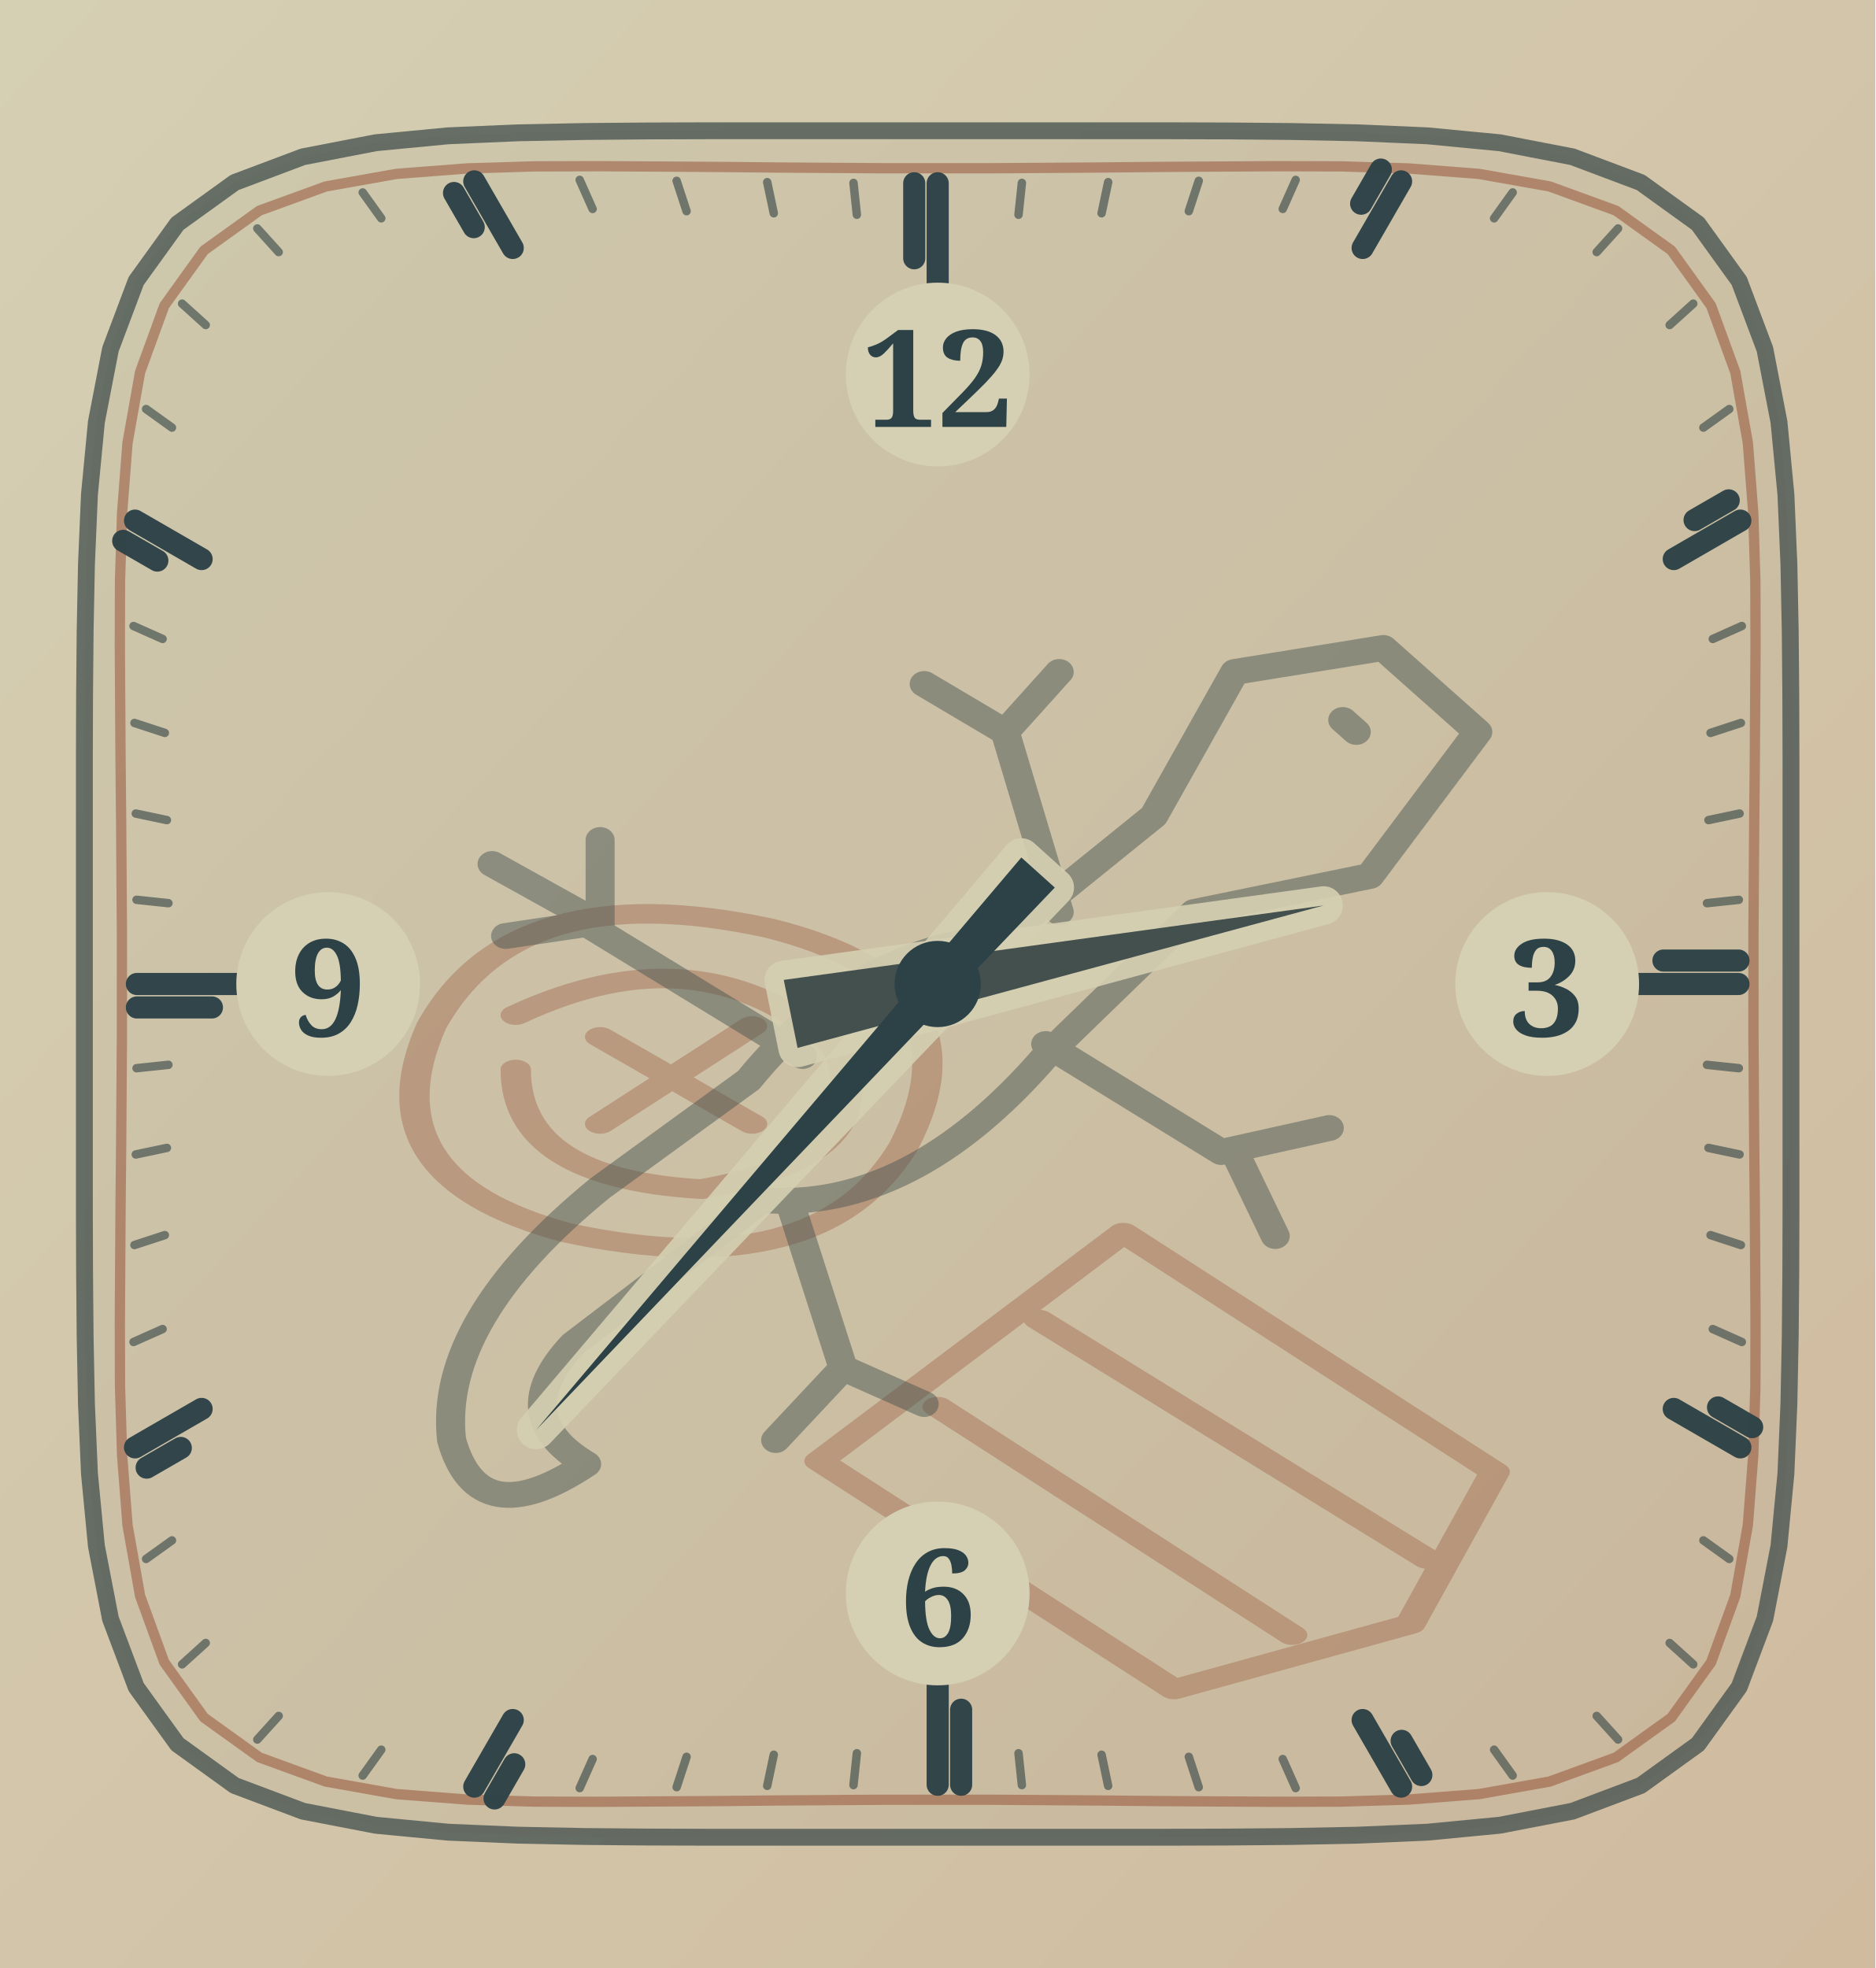
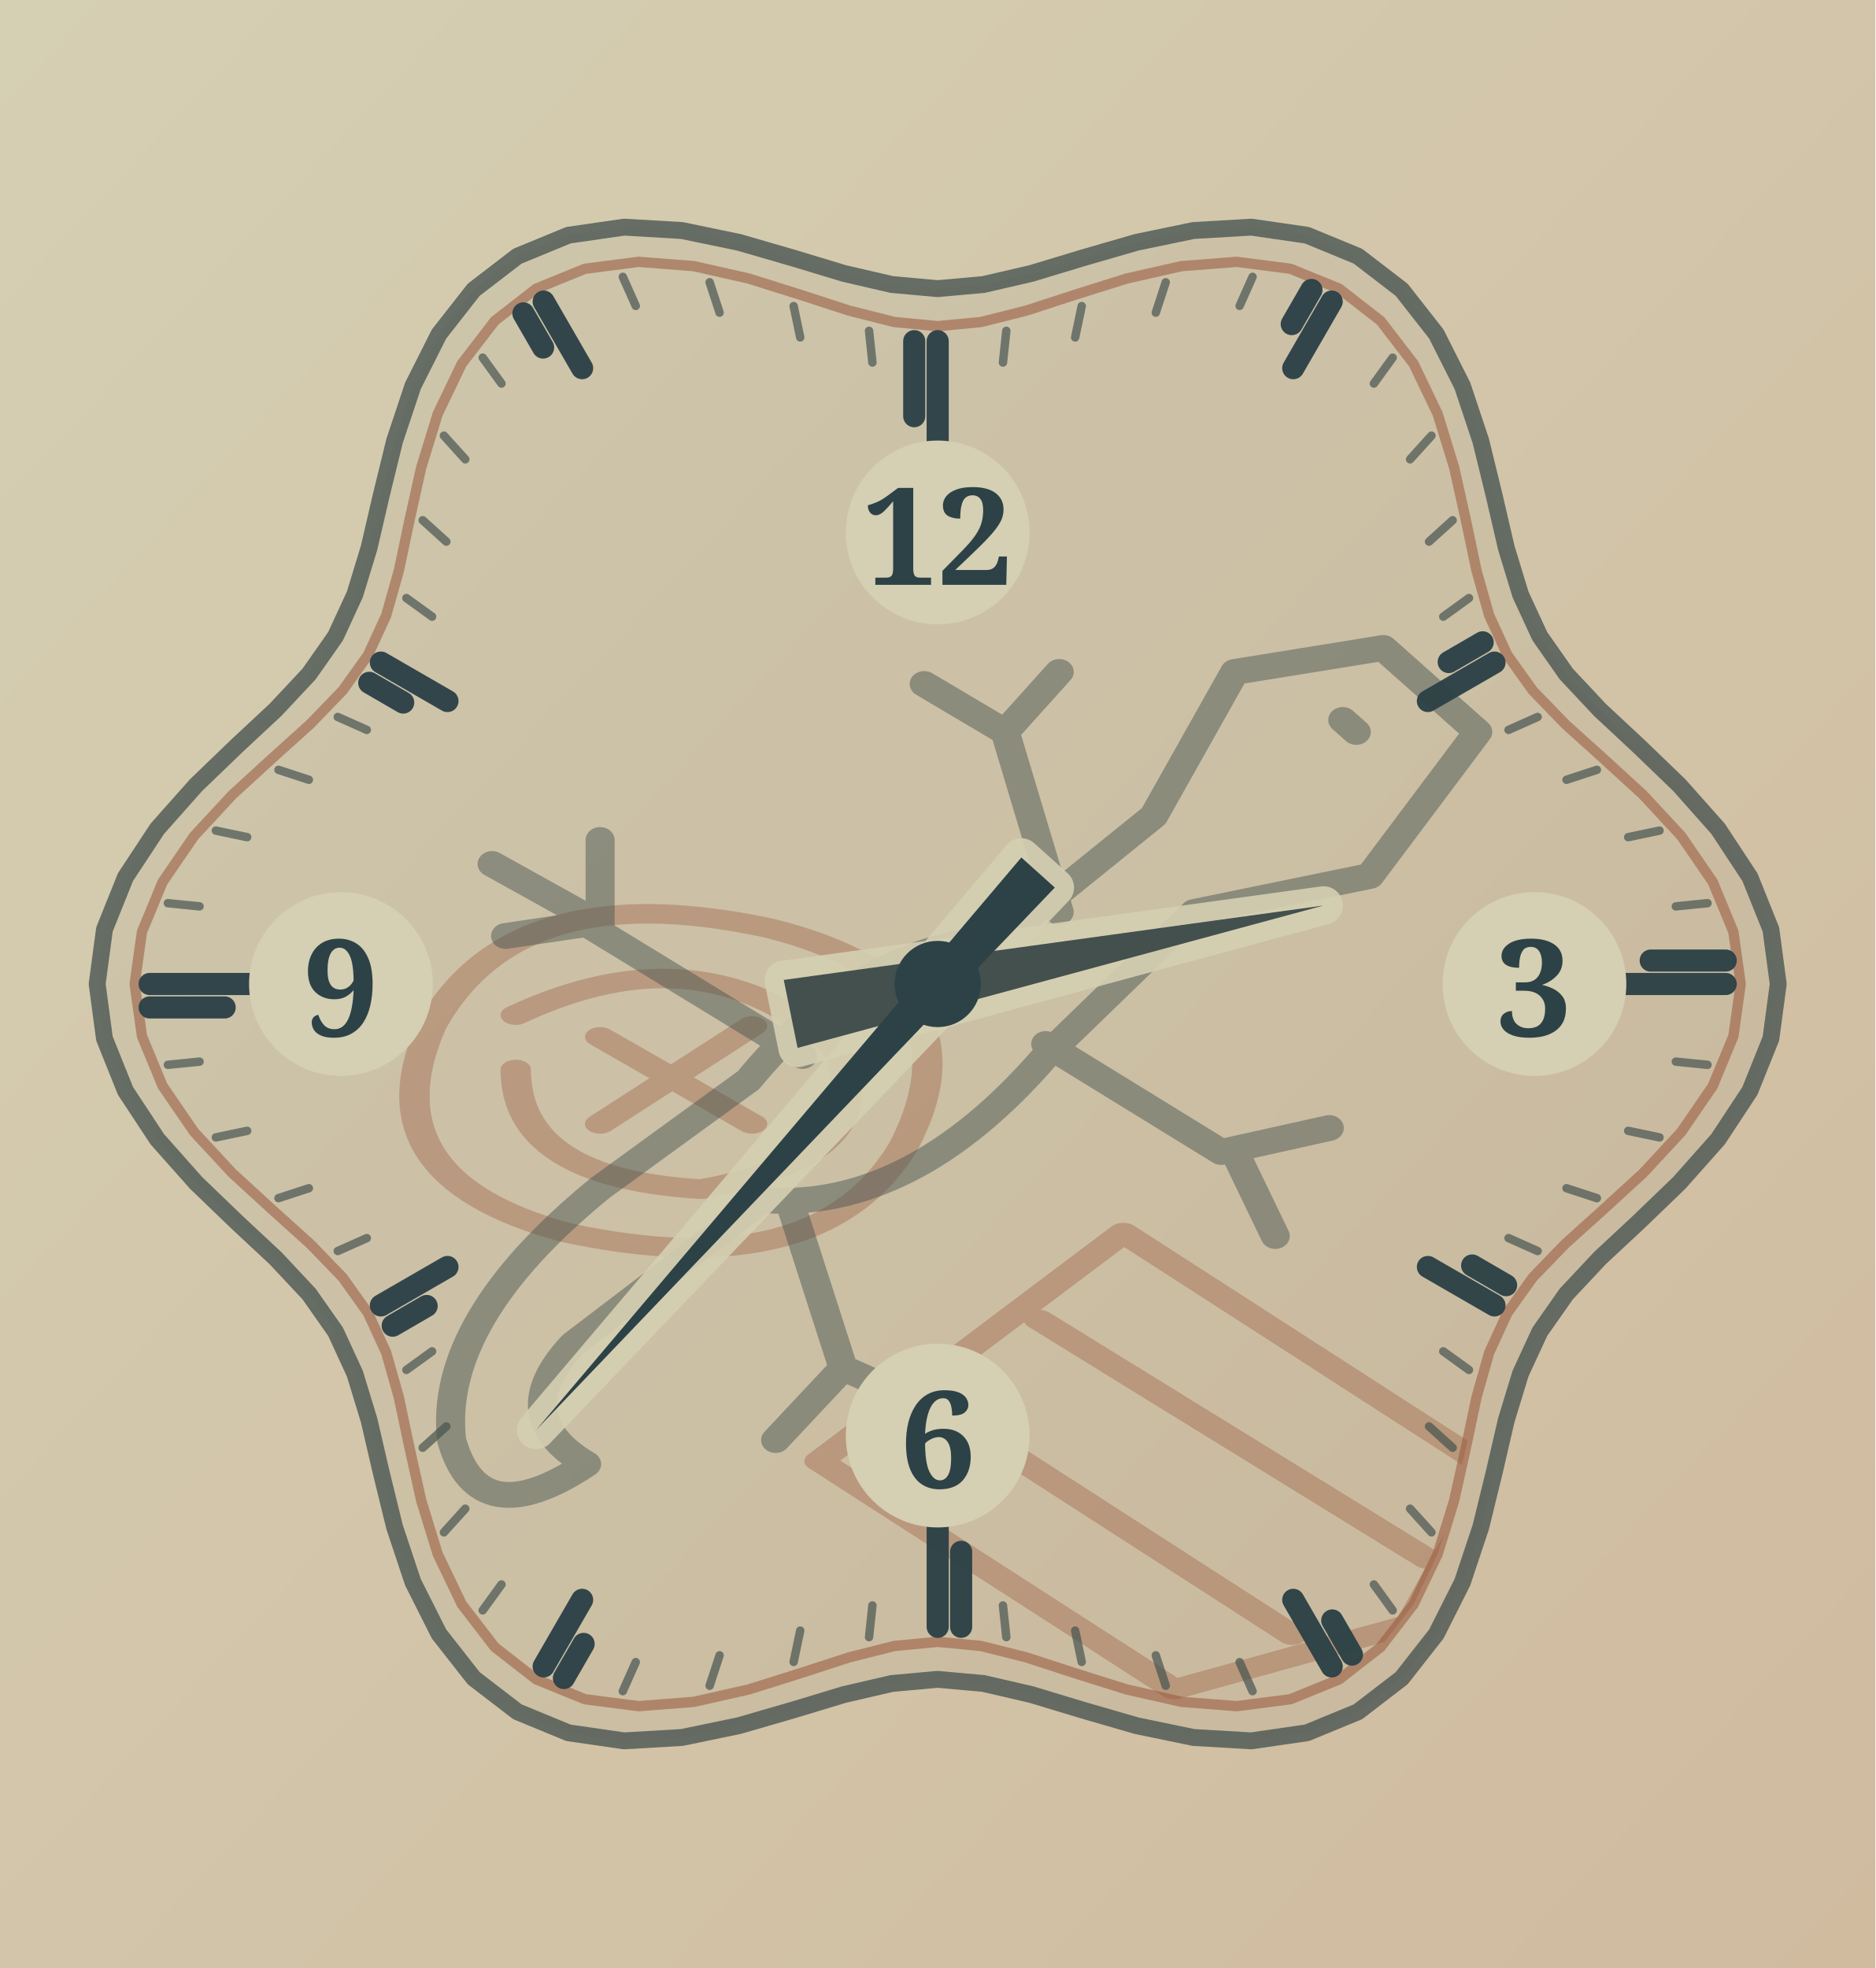
<svg xmlns="http://www.w3.org/2000/svg" width="364" height="382" viewBox="0 0 364 382">
  <defs>
    <linearGradient id="paint" x1="0" y1="0" x2="1" y2="1">
      <stop stop-color="#D5CFB3" />
      <stop offset="1" stop-color="#D0BB9F" />
    </linearGradient>
    <clipPath id="face">
-       <path d="M 93.5 50 L 93.5 52.85 L 93.52 55.73 L 93.54 58.66 L 93.57 61.67 L 93.59 64.8 L 93.61 68.07 L 93.6 71.5 L 93.49 75.11 L 93.2 78.86 L 92.53 82.63 L 91.24 86.17 L 89.12 89.12 L 86.17 91.24 L 82.63 92.53 L 78.86 93.2 L 75.11 93.49 L 71.5 93.6 L 68.07 93.61 L 64.8 93.59 L 61.67 93.57 L 58.66 93.54 L 55.73 93.52 L 52.85 93.5 L 50 93.5 L 47.15 93.5 L 44.27 93.52 L 41.34 93.54 L 38.33 93.57 L 35.2 93.59 L 31.93 93.61 L 28.5 93.6 L 24.89 93.49 L 21.14 93.2 L 17.37 92.53 L 13.83 91.24 L 10.88 89.12 L 8.76 86.17 L 7.47 82.63 L 6.8 78.86 L 6.51 75.11 L 6.4 71.5 L 6.39 68.07 L 6.41 64.8 L 6.43 61.67 L 6.46 58.66 L 6.48 55.73 L 6.5 52.85 L 6.5 50 L 6.5 47.15 L 6.48 44.27 L 6.46 41.34 L 6.43 38.33 L 6.41 35.2 L 6.39 31.93 L 6.4 28.5 L 6.51 24.89 L 6.8 21.14 L 7.47 17.37 L 8.76 13.83 L 10.88 10.88 L 13.83 8.76 L 17.37 7.47 L 21.14 6.8 L 24.89 6.51 L 28.5 6.4 L 31.93 6.39 L 35.2 6.41 L 38.33 6.43 L 41.34 6.46 L 44.27 6.48 L 47.15 6.5 L 50 6.5 L 52.85 6.5 L 55.73 6.48 L 58.66 6.46 L 61.67 6.43 L 64.8 6.41 L 68.07 6.39 L 71.5 6.4 L 75.11 6.51 L 78.86 6.8 L 82.63 7.47 L 86.17 8.76 L 89.12 10.88 L 91.24 13.83 L 92.53 17.37 L 93.2 21.14 L 93.49 24.89 L 93.6 28.5 L 93.61 31.93 L 93.59 35.2 L 93.57 38.33 L 93.54 41.34 L 93.52 44.27 L 93.5 47.15 Z" transform="translate(0 9) scale(3.64 3.64)" />
+       <path d="M 92.82 50 L 92.43 52.78 L 91.33 55.44 L 89.65 57.89 L 87.62 60.08 L 85.48 62.04 L 83.46 63.86 L 81.73 65.65 L 80.38 67.54 L 79.41 69.65 L 78.73 72.05 L 78.17 74.71 L 77.54 77.54 L 76.66 80.4 L 75.38 83.07 L 73.62 85.36 L 71.41 87.08 L 68.81 88.14 L 65.95 88.51 L 63 88.28 L 60.08 87.62 L 57.31 86.75 L 54.73 85.91 L 52.31 85.3 L 50 85.08 L 47.69 85.3 L 45.27 85.91 L 42.69 86.75 L 39.92 87.62 L 37 88.28 L 34.05 88.51 L 31.19 88.14 L 28.59 87.08 L 26.38 85.36 L 24.62 83.07 L 23.34 80.4 L 22.46 77.54 L 21.83 74.71 L 21.27 72.05 L 20.59 69.65 L 19.62 67.54 L 18.27 65.65 L 16.54 63.86 L 14.52 62.04 L 12.38 60.08 L 10.35 57.89 L 8.67 55.44 L 7.57 52.78 L 7.18 50 L 7.57 47.22 L 8.67 44.56 L 10.35 42.11 L 12.38 39.92 L 14.52 37.96 L 16.54 36.14 L 18.27 34.35 L 19.62 32.46 L 20.59 30.35 L 21.27 27.95 L 21.83 25.29 L 22.46 22.46 L 23.34 19.6 L 24.62 16.93 L 26.38 14.64 L 28.59 12.92 L 31.19 11.86 L 34.05 11.49 L 37 11.72 L 39.92 12.38 L 42.69 13.25 L 45.27 14.09 L 47.69 14.7 L 50 14.92 L 52.31 14.7 L 54.73 14.09 L 57.31 13.25 L 60.08 12.38 L 63 11.72 L 65.95 11.49 L 68.81 11.86 L 71.41 12.92 L 73.62 14.64 L 75.38 16.93 L 76.66 19.6 L 77.54 22.46 L 78.17 25.29 L 78.73 27.95 L 79.41 30.35 L 80.38 32.46 L 81.73 34.35 L 83.46 36.14 L 85.48 37.96 L 87.62 39.92 L 89.65 42.11 L 91.33 44.56 L 92.43 47.22 Z" transform="translate(0 9) scale(3.64 3.64)" />
    </clipPath>
  </defs>
  <rect width="364" height="382" fill="url(#paint)" />
  <g font-family="Georgia,serif" style="font-variant-numeric:tabular-nums">
-     <path d="M 95.5 50 L 95.5 52.98 L 95.5 55.99 L 95.5 59.05 L 95.5 62.19 L 95.49 65.44 L 95.46 68.83 L 95.39 72.38 L 95.23 76.11 L 94.86 79.97 L 94.11 83.85 L 92.74 87.49 L 90.54 90.54 L 87.49 92.74 L 83.85 94.11 L 79.97 94.86 L 76.11 95.23 L 72.38 95.39 L 68.83 95.46 L 65.44 95.49 L 62.19 95.5 L 59.05 95.5 L 55.99 95.5 L 52.98 95.5 L 50 95.5 L 47.02 95.5 L 44.01 95.5 L 40.95 95.5 L 37.81 95.5 L 34.56 95.49 L 31.17 95.46 L 27.62 95.39 L 23.89 95.23 L 20.03 94.86 L 16.15 94.11 L 12.51 92.74 L 9.46 90.54 L 7.26 87.49 L 5.89 83.85 L 5.14 79.97 L 4.77 76.11 L 4.61 72.38 L 4.54 68.83 L 4.51 65.44 L 4.5 62.19 L 4.5 59.05 L 4.5 55.99 L 4.5 52.98 L 4.5 50 L 4.5 47.02 L 4.5 44.01 L 4.5 40.95 L 4.5 37.81 L 4.51 34.56 L 4.54 31.17 L 4.61 27.62 L 4.77 23.89 L 5.14 20.03 L 5.89 16.15 L 7.26 12.51 L 9.46 9.46 L 12.51 7.26 L 16.15 5.89 L 20.03 5.14 L 23.89 4.77 L 27.62 4.61 L 31.17 4.54 L 34.56 4.51 L 37.81 4.5 L 40.95 4.5 L 44.01 4.5 L 47.02 4.5 L 50 4.5 L 52.98 4.5 L 55.99 4.5 L 59.05 4.5 L 62.19 4.5 L 65.44 4.51 L 68.83 4.54 L 72.38 4.61 L 76.11 4.77 L 79.97 5.14 L 83.85 5.89 L 87.49 7.26 L 90.54 9.46 L 92.74 12.51 L 94.11 16.15 L 94.86 20.03 L 95.23 23.89 L 95.39 27.62 L 95.46 31.17 L 95.49 34.56 L 95.5 37.81 L 95.5 40.95 L 95.5 44.01 L 95.5 47.02 Z" transform="translate(0 9) scale(3.64 3.64)" fill="#2D4247" opacity="0.045" />
+     <path d="M 94.82 50 L 94.43 52.91 L 93.31 55.7 L 91.61 58.28 L 89.55 60.6 L 87.38 62.69 L 85.31 64.62 L 83.52 66.53 L 82.11 68.54 L 81.08 70.77 L 80.32 73.26 L 79.68 76.02 L 78.96 78.96 L 77.98 81.9 L 76.59 84.66 L 74.74 87.02 L 72.41 88.81 L 69.69 89.93 L 66.72 90.36 L 63.64 90.18 L 60.6 89.55 L 57.7 88.71 L 54.99 87.89 L 52.44 87.3 L 50 87.08 L 47.56 87.3 L 45.01 87.89 L 42.3 88.71 L 39.4 89.55 L 36.36 90.18 L 33.28 90.36 L 30.31 89.93 L 27.59 88.81 L 25.26 87.02 L 23.41 84.66 L 22.02 81.9 L 21.04 78.96 L 20.32 76.02 L 19.68 73.26 L 18.92 70.77 L 17.89 68.54 L 16.48 66.53 L 14.69 64.62 L 12.62 62.69 L 10.45 60.6 L 8.39 58.28 L 6.69 55.7 L 5.57 52.91 L 5.18 50 L 5.57 47.09 L 6.69 44.3 L 8.39 41.72 L 10.45 39.4 L 12.62 37.31 L 14.69 35.38 L 16.48 33.47 L 17.89 31.46 L 18.92 29.23 L 19.68 26.74 L 20.32 23.98 L 21.04 21.04 L 22.02 18.1 L 23.41 15.34 L 25.26 12.98 L 27.59 11.19 L 30.31 10.07 L 33.28 9.64 L 36.36 9.82 L 39.4 10.45 L 42.3 11.29 L 45.01 12.11 L 47.56 12.7 L 50 12.92 L 52.44 12.7 L 54.99 12.11 L 57.7 11.29 L 60.6 10.45 L 63.64 9.82 L 66.72 9.64 L 69.69 10.07 L 72.41 11.19 L 74.74 12.98 L 76.59 15.34 L 77.98 18.1 L 78.96 21.04 L 79.68 23.98 L 80.32 26.74 L 81.08 29.23 L 82.11 31.46 L 83.52 33.47 L 85.31 35.38 L 87.38 37.31 L 89.55 39.4 L 91.61 41.72 L 93.31 44.3 L 94.43 47.09 Z" transform="translate(0 9) scale(3.64 3.64)" fill="#2D4247" opacity="0.045" />
    <g clip-path="url(#face)">
      <path d="M 20 28 Q 25 14 40 19 Q 53 24 48 39 Q 43 52 28 47 Q 16 42 20 28 Z M 25 27 Q 36 19 44 30 Q 47 40 36 43 Q 25 42 25 32 M 61 47 L 83 69 L 78 83 L 64 89 L 43 68 Z M 50 63 L 71 84 M 56 55 L 79 77 M 30 29 L 39 37 M 39 28 L 30 37" transform="translate(18.2 140.04) scale(3.276 2.1112)" fill="none" stroke="#98563B" stroke-width="1.8" stroke-linecap="round" stroke-linejoin="round" opacity="0.36" />
      <path d="M 25 67 Q 13 78 14 88 Q 16 96 24 90 Q 18 86 23 80 L 37 68 Q 48 69 58 56 L 69 44 L 82 41 L 90 29 L 83 22 L 72 24 L 66 36 L 55 46 Q 44 47 36 58 L 25 67 M 40 56 L 24 45 L 18 46 M 25 45 L 25 38 M 25 45 L 17 40 M 59 44 L 55 29 L 59 24 M 55 29 L 49 25 M 58 55 L 71 64 L 79 62 M 72 64 L 75 71 M 39 68 L 43 82 L 49 85 M 43 82 L 38 88 M 80 28 L 81 29" transform="translate(50.96 74.52) scale(2.6208 2.3296)" fill="none" stroke="#43504E" stroke-width="2.15" stroke-linecap="round" stroke-linejoin="round" opacity="0.47" />
    </g>
-     <path d="M 95.5 50 L 95.5 52.98 L 95.5 55.99 L 95.5 59.05 L 95.5 62.19 L 95.49 65.44 L 95.46 68.83 L 95.39 72.38 L 95.23 76.11 L 94.86 79.97 L 94.11 83.85 L 92.74 87.49 L 90.54 90.54 L 87.49 92.74 L 83.85 94.11 L 79.97 94.86 L 76.11 95.23 L 72.38 95.39 L 68.83 95.46 L 65.44 95.49 L 62.19 95.5 L 59.05 95.5 L 55.99 95.5 L 52.98 95.5 L 50 95.5 L 47.02 95.5 L 44.01 95.5 L 40.95 95.5 L 37.81 95.5 L 34.56 95.49 L 31.17 95.46 L 27.62 95.39 L 23.89 95.23 L 20.03 94.86 L 16.15 94.11 L 12.51 92.74 L 9.46 90.54 L 7.26 87.49 L 5.89 83.85 L 5.14 79.97 L 4.77 76.11 L 4.61 72.38 L 4.54 68.83 L 4.51 65.44 L 4.5 62.19 L 4.5 59.05 L 4.5 55.99 L 4.5 52.98 L 4.5 50 L 4.5 47.02 L 4.5 44.01 L 4.5 40.95 L 4.5 37.81 L 4.51 34.56 L 4.54 31.17 L 4.61 27.62 L 4.77 23.89 L 5.14 20.03 L 5.89 16.15 L 7.26 12.51 L 9.46 9.46 L 12.51 7.26 L 16.15 5.89 L 20.03 5.14 L 23.89 4.77 L 27.62 4.61 L 31.17 4.54 L 34.56 4.51 L 37.81 4.5 L 40.95 4.5 L 44.01 4.5 L 47.02 4.5 L 50 4.5 L 52.98 4.5 L 55.99 4.5 L 59.05 4.5 L 62.19 4.5 L 65.44 4.51 L 68.83 4.54 L 72.38 4.61 L 76.11 4.77 L 79.97 5.14 L 83.85 5.89 L 87.49 7.26 L 90.54 9.46 L 92.74 12.51 L 94.11 16.15 L 94.86 20.03 L 95.23 23.89 L 95.39 27.62 L 95.46 31.17 L 95.49 34.56 L 95.5 37.81 L 95.5 40.95 L 95.5 44.01 L 95.5 47.02 Z" transform="translate(0 9) scale(3.64 3.64)" fill="none" stroke="#43504E" stroke-width="0.9" stroke-linecap="round" stroke-linejoin="round" opacity="0.76" />
-     <path d="M 93.5 50 L 93.5 52.85 L 93.52 55.73 L 93.54 58.66 L 93.57 61.67 L 93.59 64.8 L 93.61 68.07 L 93.6 71.5 L 93.49 75.11 L 93.2 78.86 L 92.53 82.63 L 91.24 86.17 L 89.12 89.12 L 86.17 91.24 L 82.63 92.53 L 78.86 93.2 L 75.11 93.49 L 71.5 93.6 L 68.07 93.61 L 64.8 93.59 L 61.67 93.57 L 58.66 93.54 L 55.73 93.52 L 52.85 93.5 L 50 93.5 L 47.15 93.5 L 44.27 93.52 L 41.34 93.54 L 38.33 93.57 L 35.2 93.59 L 31.93 93.61 L 28.5 93.6 L 24.89 93.49 L 21.14 93.2 L 17.37 92.53 L 13.83 91.24 L 10.88 89.12 L 8.76 86.17 L 7.47 82.63 L 6.8 78.86 L 6.51 75.11 L 6.4 71.5 L 6.39 68.07 L 6.41 64.8 L 6.43 61.67 L 6.46 58.66 L 6.48 55.73 L 6.5 52.85 L 6.5 50 L 6.5 47.15 L 6.48 44.27 L 6.46 41.34 L 6.43 38.33 L 6.41 35.2 L 6.39 31.93 L 6.4 28.5 L 6.51 24.89 L 6.8 21.14 L 7.47 17.37 L 8.76 13.83 L 10.88 10.88 L 13.83 8.76 L 17.37 7.47 L 21.14 6.8 L 24.89 6.51 L 28.5 6.4 L 31.93 6.39 L 35.2 6.41 L 38.33 6.43 L 41.34 6.46 L 44.27 6.48 L 47.15 6.5 L 50 6.5 L 52.85 6.5 L 55.73 6.48 L 58.66 6.46 L 61.67 6.43 L 64.8 6.41 L 68.07 6.39 L 71.5 6.4 L 75.11 6.51 L 78.86 6.8 L 82.63 7.47 L 86.17 8.76 L 89.12 10.88 L 91.24 13.83 L 92.53 17.37 L 93.2 21.14 L 93.49 24.89 L 93.6 28.5 L 93.61 31.93 L 93.59 35.2 L 93.57 38.33 L 93.54 41.34 L 93.52 44.27 L 93.5 47.15 Z" transform="translate(0 9) scale(3.64 3.64)" fill="none" stroke="#98563B" stroke-width="0.55" stroke-linecap="round" stroke-linejoin="round" opacity="0.55" />
-     <path d="M 54.31 8.98 L 54.49 7.28 M 58.74 8.9 L 59.09 7.24 M 63.39 8.79 L 63.92 7.17 M 68.4 8.67 L 69.09 7.12 M 79.67 9.17 L 80.66 7.79 M 85.14 10.97 L 86.28 9.71 M 89.03 14.86 L 90.29 13.72 M 90.83 20.33 L 92.21 19.34 M 91.33 31.6 L 92.88 30.91 M 91.21 36.61 L 92.83 36.08 M 91.1 41.26 L 92.76 40.91 M 91.02 45.69 L 92.72 45.51 M 91.02 54.31 L 92.72 54.49 M 91.1 58.74 L 92.76 59.09 M 91.21 63.39 L 92.83 63.92 M 91.33 68.4 L 92.88 69.09 M 90.83 79.67 L 92.21 80.66 M 89.03 85.14 L 90.29 86.28 M 85.14 89.03 L 86.28 90.29 M 79.67 90.83 L 80.66 92.21 M 68.4 91.33 L 69.09 92.88 M 63.39 91.21 L 63.92 92.83 M 58.74 91.1 L 59.09 92.76 M 54.31 91.02 L 54.49 92.72 M 45.69 91.02 L 45.51 92.72 M 41.26 91.1 L 40.91 92.76 M 36.61 91.21 L 36.08 92.83 M 31.6 91.33 L 30.91 92.88 M 20.33 90.83 L 19.34 92.21 M 14.86 89.03 L 13.72 90.29 M 10.97 85.14 L 9.71 86.28 M 9.17 79.67 L 7.79 80.66 M 8.67 68.4 L 7.12 69.09 M 8.79 63.39 L 7.17 63.92 M 8.9 58.74 L 7.24 59.09 M 8.98 54.31 L 7.28 54.49 M 8.98 45.69 L 7.28 45.51 M 8.9 41.26 L 7.24 40.91 M 8.79 36.61 L 7.17 36.08 M 8.67 31.6 L 7.12 30.91 M 9.17 20.33 L 7.79 19.34 M 10.97 14.86 L 9.71 13.72 M 14.86 10.97 L 13.72 9.71 M 20.33 9.17 L 19.34 7.79 M 31.6 8.67 L 30.91 7.12 M 36.61 8.79 L 36.08 7.17 M 41.26 8.9 L 40.91 7.24 M 45.69 8.98 L 45.51 7.28" transform="translate(0 9) scale(3.64 3.64)" fill="none" stroke="#43504E" stroke-width="0.45" stroke-linecap="round" stroke-linejoin="round" opacity="0.68" />
-     <path d="M 50 13.3 L 50 7.3 M 48.75 11.3 L 48.75 7.3 M 72.66 10.75 L 74.71 7.2 M 72.58 8.39 L 73.63 6.57 M 89.25 27.34 L 92.8 25.29 M 90.36 25.26 L 92.18 24.21 M 86.7 50 L 92.7 50 M 88.7 48.75 L 92.7 48.75 M 89.25 72.66 L 92.8 74.71 M 91.61 72.58 L 93.43 73.63 M 72.66 89.25 L 74.71 92.8 M 74.74 90.36 L 75.79 92.18 M 50 86.7 L 50 92.7 M 51.25 88.7 L 51.25 92.7 M 27.34 89.25 L 25.29 92.8 M 27.42 91.61 L 26.37 93.43 M 10.75 72.66 L 7.2 74.71 M 9.64 74.74 L 7.82 75.79 M 13.3 50 L 7.3 50 M 11.3 51.25 L 7.3 51.25 M 10.75 27.34 L 7.2 25.29 M 8.39 27.42 L 6.57 26.37 M 27.34 10.75 L 25.29 7.2 M 25.26 9.64 L 24.21 7.82" transform="translate(0 9) scale(3.64 3.64)" fill="none" stroke="#2D4247" stroke-width="1.18" stroke-linecap="round" stroke-linejoin="round" opacity="0.97" />
-     <circle cx="182" cy="72.7" r="17.836" fill="#D5CFB3" />
-     <text x="182" y="72.7" font-size="26.208" font-weight="650" fill="#2D4247" text-anchor="middle" dominant-baseline="central" alignment-baseline="central">12</text>
-     <circle cx="300.3" cy="191" r="17.836" fill="#D5CFB3" />
-     <text x="300.3" y="191" font-size="26.208" font-weight="650" fill="#2D4247" text-anchor="middle" dominant-baseline="central" alignment-baseline="central">3</text>
-     <circle cx="182" cy="309.3" r="17.836" fill="#D5CFB3" />
-     <text x="182" y="309.3" font-size="26.208" font-weight="650" fill="#2D4247" text-anchor="middle" dominant-baseline="central" alignment-baseline="central">6</text>
-     <circle cx="63.7" cy="191" r="17.836" fill="#D5CFB3" />
-     <text x="63.7" y="191" font-size="26.208" font-weight="650" fill="#2D4247" text-anchor="middle" dominant-baseline="central" alignment-baseline="central">9</text>
+     <path d="M 94.82 50 L 94.43 52.91 L 93.31 55.7 L 91.61 58.28 L 89.55 60.6 L 87.38 62.69 L 85.31 64.62 L 83.52 66.53 L 82.11 68.54 L 81.08 70.77 L 80.32 73.26 L 79.68 76.02 L 78.96 78.96 L 77.98 81.9 L 76.59 84.66 L 74.74 87.02 L 72.41 88.81 L 69.69 89.93 L 66.72 90.36 L 63.64 90.18 L 60.6 89.55 L 57.7 88.71 L 54.99 87.89 L 52.44 87.3 L 50 87.08 L 47.56 87.3 L 45.01 87.89 L 42.3 88.71 L 39.4 89.55 L 36.36 90.18 L 33.28 90.36 L 30.31 89.93 L 27.59 88.81 L 25.26 87.02 L 23.41 84.66 L 22.02 81.9 L 21.04 78.96 L 20.32 76.02 L 19.68 73.26 L 18.92 70.77 L 17.89 68.54 L 16.48 66.53 L 14.69 64.62 L 12.62 62.69 L 10.45 60.6 L 8.39 58.28 L 6.69 55.7 L 5.57 52.91 L 5.18 50 L 5.57 47.09 L 6.69 44.3 L 8.39 41.72 L 10.45 39.4 L 12.62 37.31 L 14.69 35.38 L 16.48 33.47 L 17.89 31.46 L 18.92 29.23 L 19.68 26.74 L 20.32 23.98 L 21.04 21.04 L 22.02 18.1 L 23.41 15.34 L 25.26 12.98 L 27.59 11.19 L 30.31 10.07 L 33.28 9.64 L 36.36 9.82 L 39.4 10.45 L 42.3 11.29 L 45.01 12.11 L 47.56 12.7 L 50 12.92 L 52.44 12.7 L 54.99 12.11 L 57.7 11.29 L 60.6 10.45 L 63.64 9.82 L 66.72 9.64 L 69.69 10.07 L 72.41 11.19 L 74.74 12.98 L 76.59 15.34 L 77.98 18.1 L 78.96 21.04 L 79.68 23.98 L 80.32 26.74 L 81.08 29.23 L 82.11 31.46 L 83.52 33.47 L 85.31 35.38 L 87.38 37.31 L 89.55 39.4 L 91.61 41.72 L 93.31 44.3 L 94.43 47.09 Z" transform="translate(0 9) scale(3.64 3.64)" fill="none" stroke="#43504E" stroke-width="0.9" stroke-linecap="round" stroke-linejoin="round" opacity="0.76" />
+     <path d="M 92.82 50 L 92.43 52.78 L 91.33 55.44 L 89.65 57.89 L 87.62 60.08 L 85.48 62.04 L 83.46 63.86 L 81.73 65.65 L 80.38 67.54 L 79.41 69.65 L 78.73 72.05 L 78.17 74.71 L 77.54 77.54 L 76.66 80.4 L 75.38 83.07 L 73.62 85.36 L 71.41 87.08 L 68.81 88.14 L 65.95 88.51 L 63 88.28 L 60.08 87.62 L 57.31 86.75 L 54.73 85.91 L 52.31 85.3 L 50 85.08 L 47.69 85.3 L 45.27 85.91 L 42.69 86.75 L 39.92 87.62 L 37 88.28 L 34.05 88.51 L 31.19 88.14 L 28.59 87.08 L 26.38 85.36 L 24.62 83.07 L 23.34 80.4 L 22.46 77.54 L 21.83 74.71 L 21.27 72.05 L 20.59 69.65 L 19.62 67.54 L 18.27 65.65 L 16.54 63.86 L 14.52 62.04 L 12.38 60.08 L 10.35 57.89 L 8.67 55.44 L 7.57 52.78 L 7.18 50 L 7.57 47.22 L 8.67 44.56 L 10.35 42.11 L 12.38 39.92 L 14.52 37.96 L 16.54 36.14 L 18.27 34.35 L 19.62 32.46 L 20.59 30.35 L 21.27 27.95 L 21.83 25.29 L 22.46 22.46 L 23.34 19.6 L 24.62 16.93 L 26.38 14.64 L 28.59 12.92 L 31.19 11.86 L 34.05 11.49 L 37 11.72 L 39.92 12.38 L 42.69 13.25 L 45.27 14.09 L 47.69 14.7 L 50 14.92 L 52.31 14.7 L 54.73 14.09 L 57.31 13.25 L 60.08 12.38 L 63 11.72 L 65.95 11.49 L 68.81 11.86 L 71.41 12.92 L 73.62 14.64 L 75.38 16.93 L 76.66 19.6 L 77.54 22.46 L 78.17 25.29 L 78.73 27.95 L 79.41 30.35 L 80.38 32.46 L 81.73 34.35 L 83.46 36.14 L 85.48 37.96 L 87.62 39.92 L 89.65 42.11 L 91.33 44.56 L 92.43 47.22 Z" transform="translate(0 9) scale(3.64 3.64)" fill="none" stroke="#98563B" stroke-width="0.55" stroke-linecap="round" stroke-linejoin="round" opacity="0.55" />
+     <path d="M 53.48 16.86 L 53.66 15.17 M 57.33 15.52 L 57.68 13.85 M 61.63 14.2 L 62.16 12.58 M 66.1 13.84 L 66.79 12.29 M 73.26 17.98 L 74.26 16.6 M 75.19 22.02 L 76.33 20.76 M 76.2 26.41 L 77.46 25.27 M 76.96 30.41 L 78.33 29.42 M 80.44 36.45 L 81.99 35.76 M 83.53 39.11 L 85.15 38.58 M 86.82 42.17 L 88.49 41.82 M 89.36 45.86 L 91.05 45.69 M 89.36 54.14 L 91.05 54.31 M 86.82 57.83 L 88.49 58.18 M 83.53 60.89 L 85.15 61.42 M 80.44 63.55 L 81.99 64.24 M 76.96 69.59 L 78.33 70.58 M 76.2 73.59 L 77.46 74.73 M 75.19 77.98 L 76.33 79.24 M 73.26 82.02 L 74.26 83.4 M 66.1 86.16 L 66.79 87.71 M 61.63 85.8 L 62.16 87.42 M 57.33 84.48 L 57.68 86.15 M 53.48 83.14 L 53.66 84.83 M 46.52 83.14 L 46.34 84.83 M 42.67 84.48 L 42.32 86.15 M 38.37 85.8 L 37.84 87.42 M 33.9 86.16 L 33.21 87.71 M 26.74 82.02 L 25.74 83.4 M 24.81 77.98 L 23.67 79.24 M 23.8 73.59 L 22.54 74.73 M 23.04 69.59 L 21.67 70.58 M 19.56 63.55 L 18.01 64.24 M 16.47 60.89 L 14.85 61.42 M 13.18 57.83 L 11.51 58.18 M 10.64 54.14 L 8.95 54.31 M 10.64 45.86 L 8.95 45.69 M 13.18 42.17 L 11.51 41.82 M 16.47 39.11 L 14.85 38.58 M 19.56 36.45 L 18.01 35.76 M 23.04 30.41 L 21.67 29.42 M 23.8 26.41 L 22.54 25.27 M 24.81 22.02 L 23.67 20.76 M 26.74 17.98 L 25.74 16.6 M 33.9 13.84 L 33.21 12.29 M 38.37 14.2 L 37.84 12.58 M 42.67 15.52 L 42.32 13.85 M 46.52 16.86 L 46.34 15.17" transform="translate(0 9) scale(3.64 3.64)" fill="none" stroke="#43504E" stroke-width="0.45" stroke-linecap="round" stroke-linejoin="round" opacity="0.68" />
+     <path d="M 50 21.72 L 50 15.72 M 48.75 19.72 L 48.75 15.72 M 68.96 17.16 L 71.01 13.61 M 68.88 14.81 L 69.93 12.99 M 76.14 34.91 L 79.69 32.86 M 77.25 32.83 L 79.06 31.78 M 86.02 50 L 92.02 50 M 88.02 48.75 L 92.02 48.75 M 76.14 65.09 L 79.69 67.14 M 78.5 65.01 L 80.31 66.06 M 68.96 82.84 L 71.01 86.39 M 71.04 83.94 L 72.09 85.76 M 50 78.28 L 50 84.28 M 51.25 80.28 L 51.25 84.28 M 31.04 82.84 L 28.99 86.39 M 31.12 85.19 L 30.07 87.01 M 23.86 65.09 L 20.31 67.14 M 22.75 67.17 L 20.94 68.22 M 13.98 50 L 7.98 50 M 11.98 51.25 L 7.98 51.25 M 23.86 34.91 L 20.31 32.86 M 21.5 34.99 L 19.69 33.94 M 31.04 17.16 L 28.99 13.61 M 28.96 16.06 L 27.91 14.24" transform="translate(0 9) scale(3.64 3.64)" fill="none" stroke="#2D4247" stroke-width="1.18" stroke-linecap="round" stroke-linejoin="round" opacity="0.97" />
+     <circle cx="182" cy="103.349" r="17.836" fill="#D5CFB3" />
+     <text x="182" y="103.349" font-size="26.208" font-weight="650" fill="#2D4247" text-anchor="middle" dominant-baseline="central" alignment-baseline="central">12</text>
+     <circle cx="297.825" cy="191" r="17.836" fill="#D5CFB3" />
+     <text x="297.825" y="191" font-size="26.208" font-weight="650" fill="#2D4247" text-anchor="middle" dominant-baseline="central" alignment-baseline="central">3</text>
+     <circle cx="182" cy="278.651" r="17.836" fill="#D5CFB3" />
+     <text x="182" y="278.651" font-size="26.208" font-weight="650" fill="#2D4247" text-anchor="middle" dominant-baseline="central" alignment-baseline="central">6</text>
+     <circle cx="66.175" cy="191" r="17.836" fill="#D5CFB3" />
+     <text x="66.175" y="191" font-size="26.208" font-weight="650" fill="#2D4247" text-anchor="middle" dominant-baseline="central" alignment-baseline="central">9</text>
    <path d="M 41.792 49.782 L 70.578 45.813 L 42.529 53.408 Z" transform="translate(0 9) scale(3.64 3.64)" fill="none" stroke="#D5CFB3" stroke-width="2.05" stroke-linecap="round" stroke-linejoin="round" opacity="0.9" />
    <path d="M 56.245 44.858 L 28.588 73.781 L 54.461 43.252 Z" transform="translate(0 9) scale(3.64 3.64)" fill="none" stroke="#D5CFB3" stroke-width="2.05" stroke-linecap="round" stroke-linejoin="round" opacity="0.9" />
    <path d="M 41.792 49.782 L 70.578 45.813 L 42.529 53.408 Z" transform="translate(0 9) scale(3.64 3.64)" fill="#43504E" opacity="1" />
    <path d="M 56.245 44.858 L 28.588 73.781 L 54.461 43.252 Z" transform="translate(0 9) scale(3.64 3.64)" fill="#2D4247" opacity="1" />
    <circle cx="182" cy="191" r="8.372" fill="#2D4247" />
  </g>
</svg>
